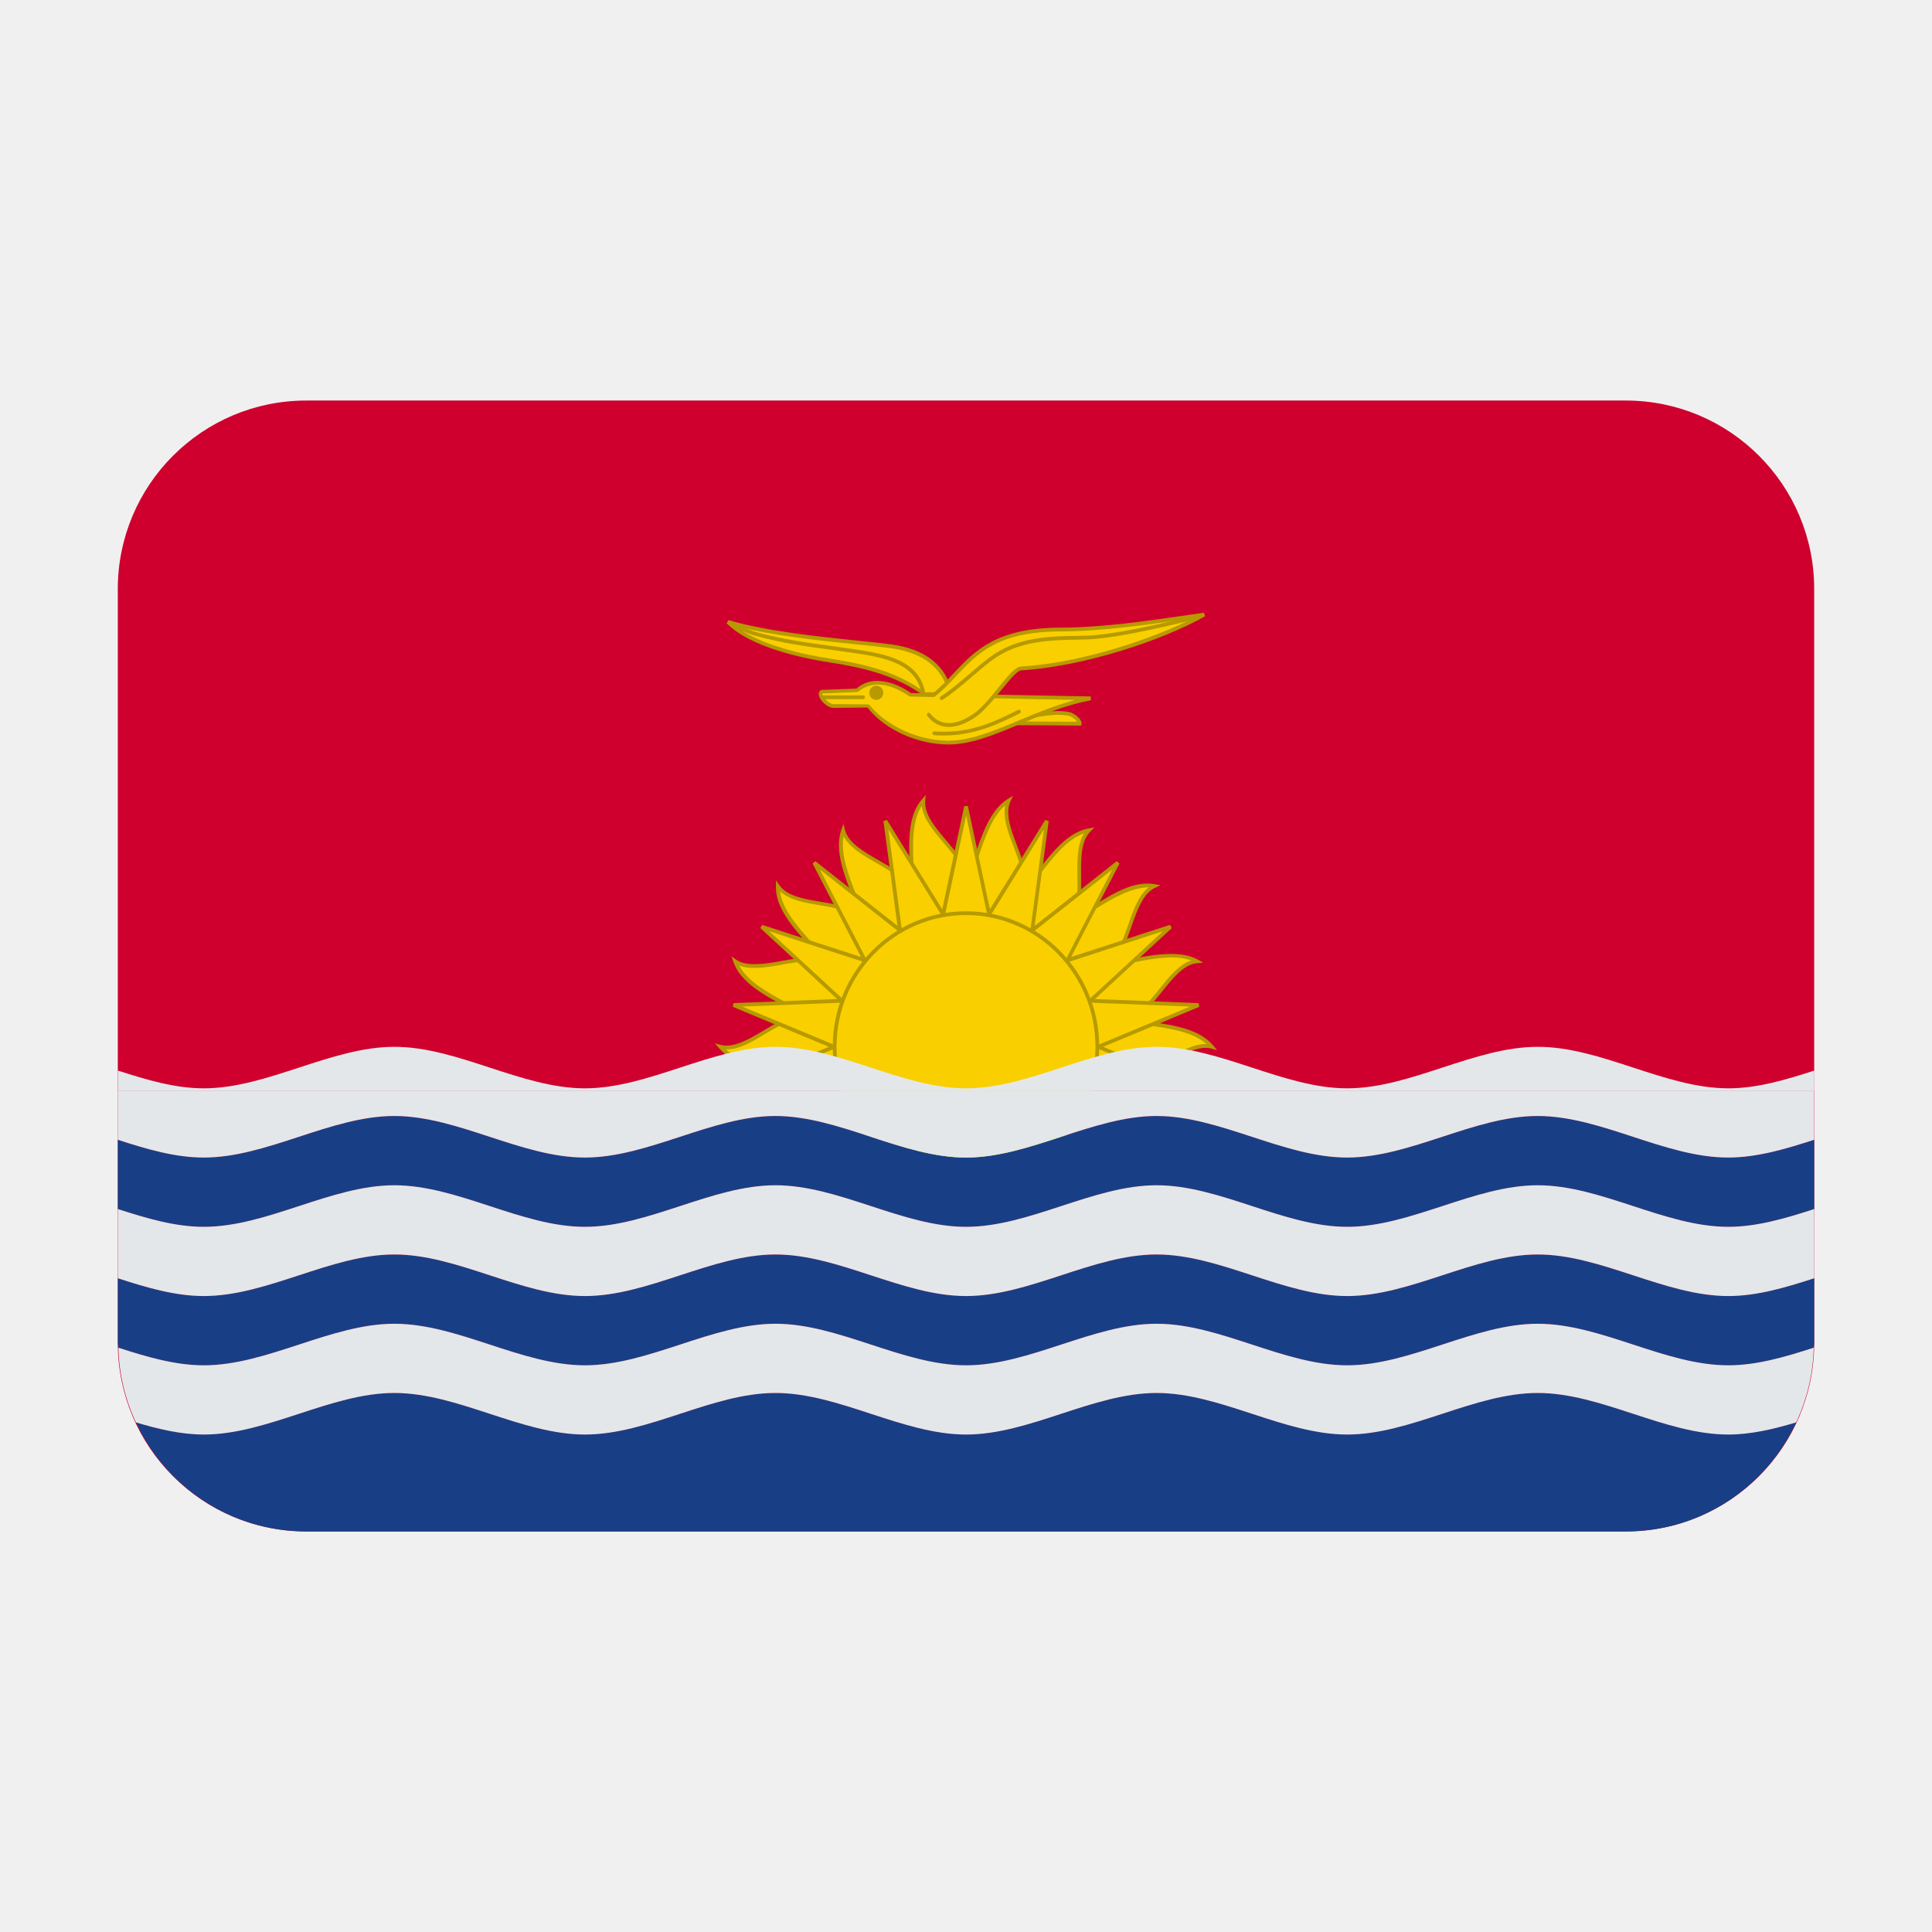
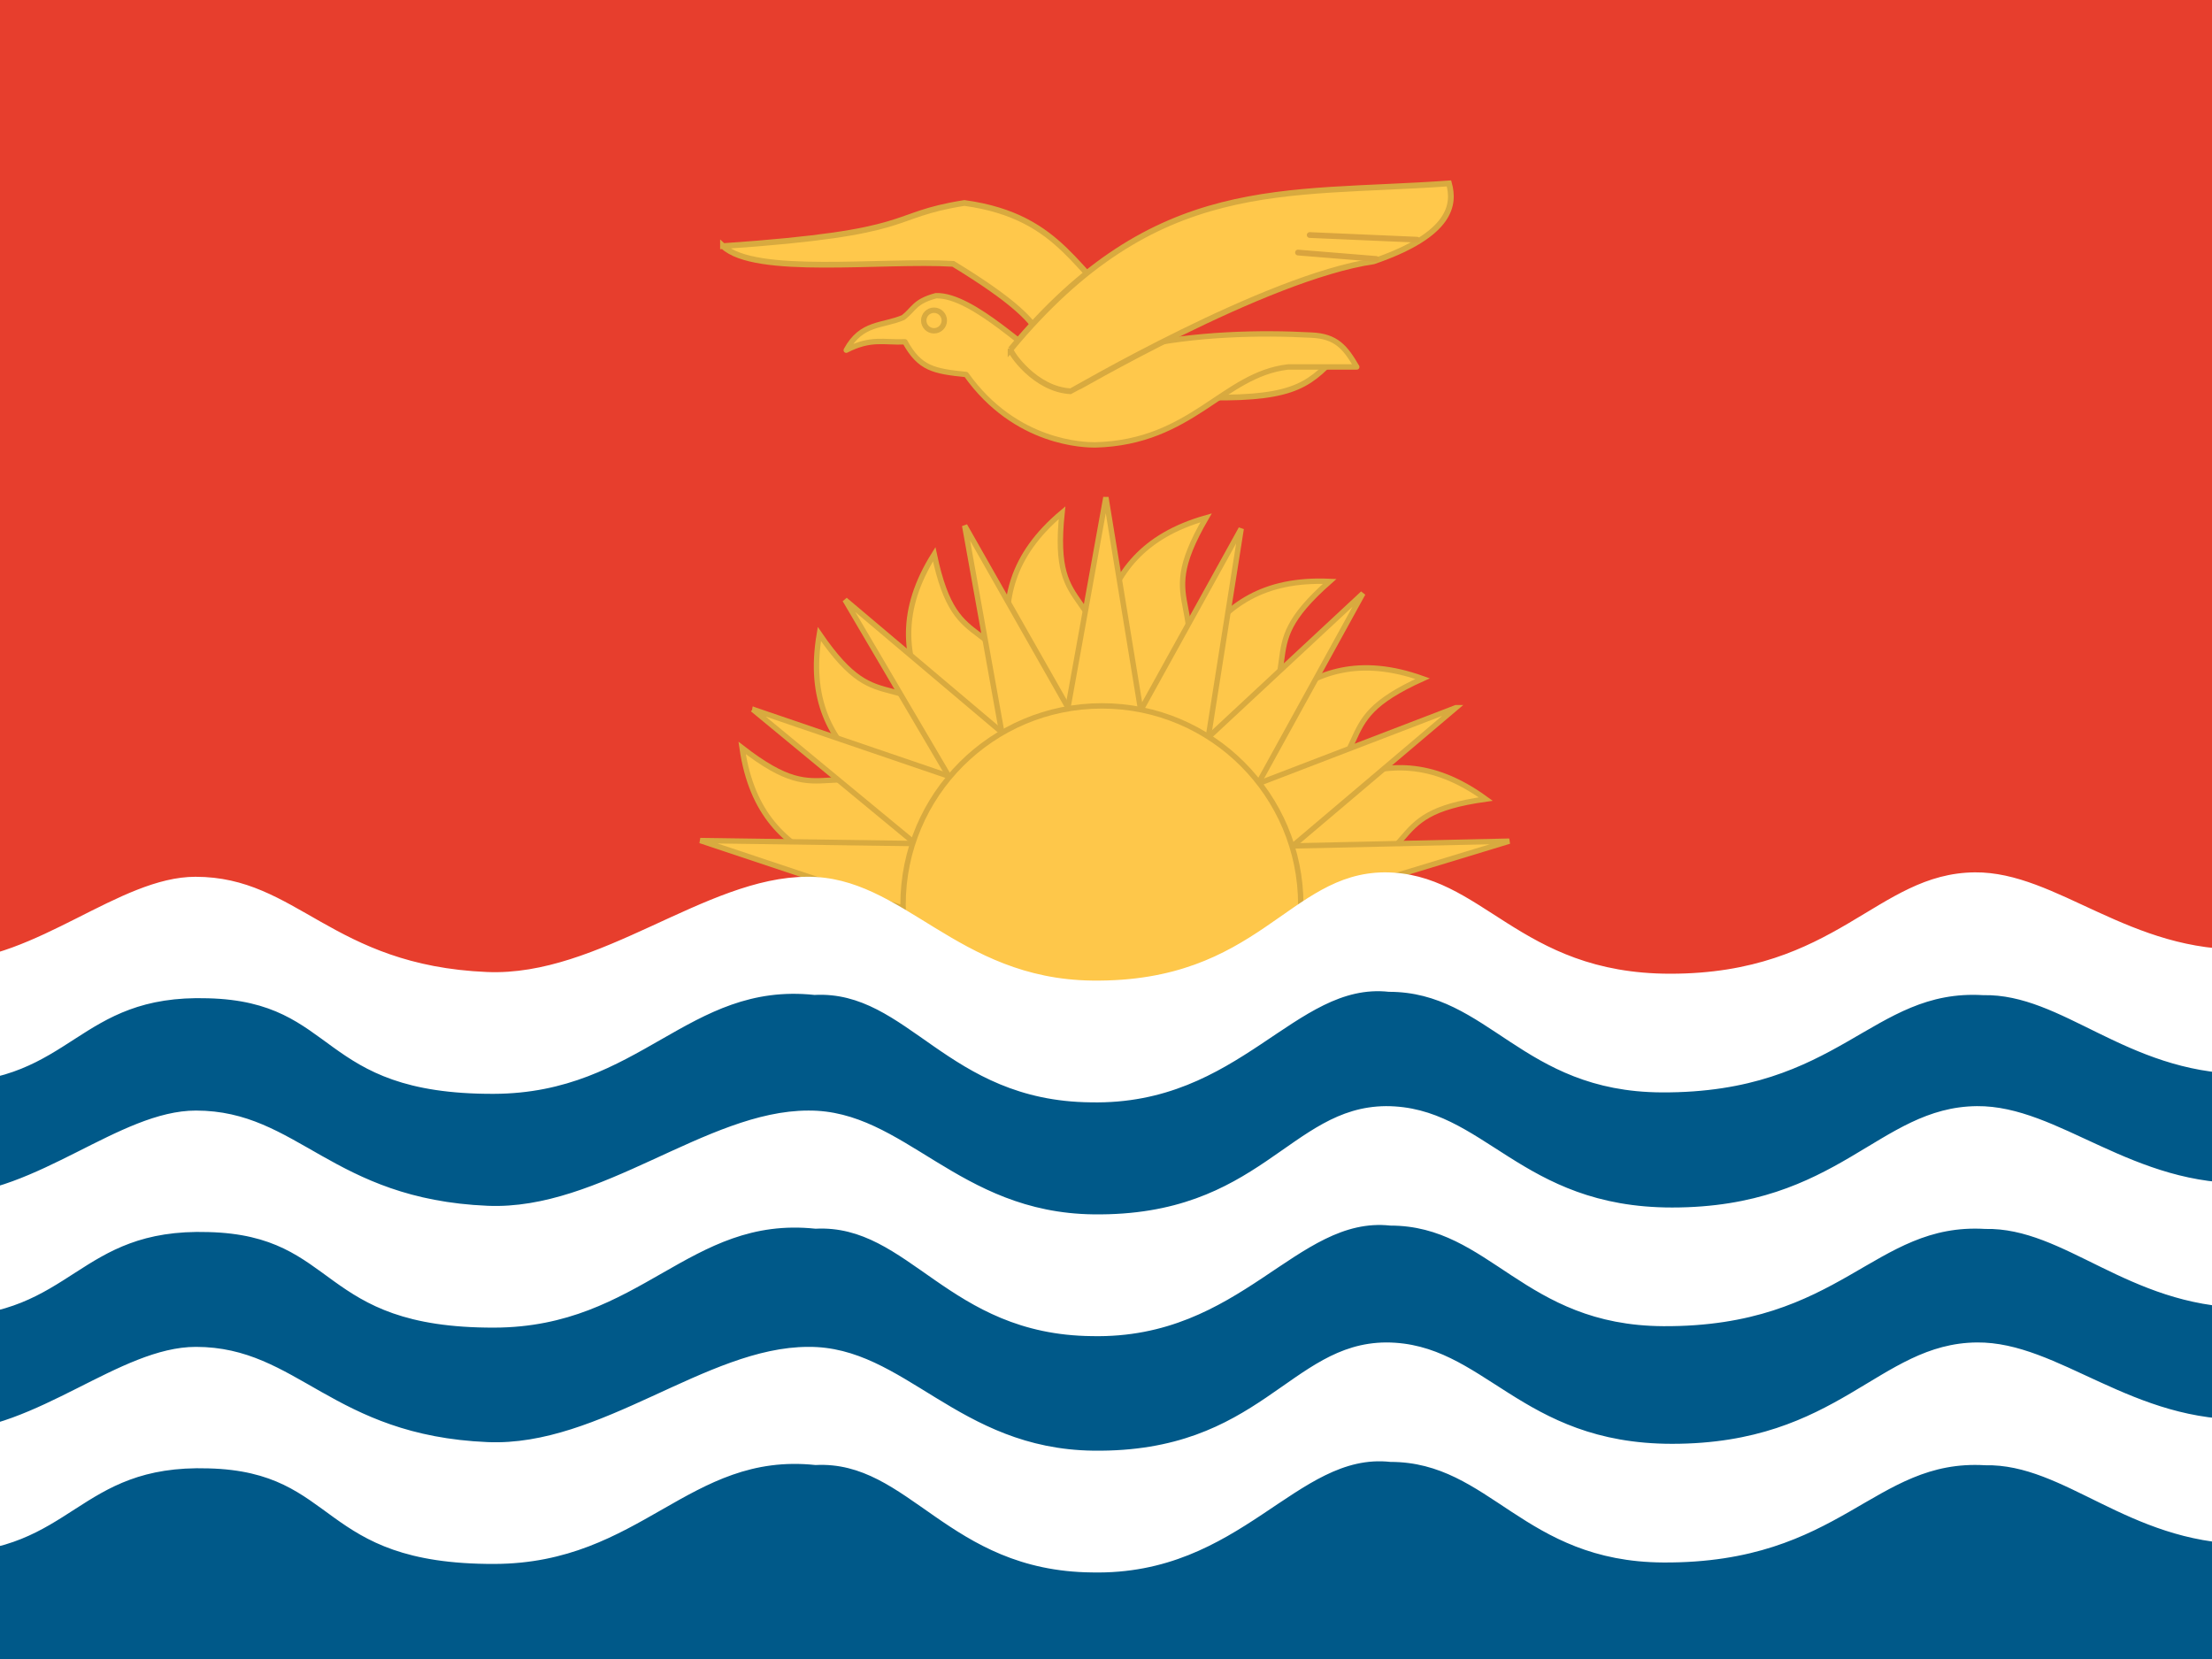
- <svg xmlns="http://www.w3.org/2000/svg" width="41" height="41" viewBox="0 0 41 41" fill="none">
-   <path d="M34.5 8.5H6.5C4.291 8.5 2.5 10.291 2.5 12.5V28.5C2.5 30.709 4.291 32.5 6.5 32.5H34.5C36.709 32.5 38.5 30.709 38.5 28.5V12.5C38.5 10.291 36.709 8.5 34.5 8.5Z" fill="#CF002E" />
-   <path d="M23.83 21.617C24.421 21.778 25.314 21.738 25.715 22.214C25.125 22.053 24.397 23.023 23.83 22.811C24.331 23.167 16.548 22.811 17.172 22.811C16.581 22.65 15.688 22.69 15.287 22.214C15.877 22.374 16.605 21.404 17.172 21.617C16.671 21.261 15.803 20.984 15.601 20.4C16.102 20.756 17.12 20.095 17.573 20.495C17.223 19.985 16.49 19.427 16.507 18.804C16.857 19.314 18.037 19.041 18.328 19.579C18.17 18.979 17.693 18.204 17.894 17.62C18.053 18.22 19.241 18.37 19.345 18.982C19.398 18.362 19.184 17.466 19.596 16.99C19.543 17.61 20.616 18.163 20.502 18.775C20.76 18.211 20.903 17.301 21.407 16.99C21.149 17.554 21.991 18.444 21.658 18.982C22.091 18.542 22.507 17.728 23.109 17.62C22.677 18.06 23.138 19.18 22.675 19.579C23.229 19.316 23.883 18.696 24.496 18.804C23.942 19.067 23.997 20.282 23.43 20.495C24.039 20.44 24.857 20.089 25.402 20.4C24.793 20.454 24.455 21.617 23.83 21.617Z" fill="#F9CF00" />
-   <path d="M22.188 23.01C20.98 23.01 17.695 22.915 17.173 22.849V22.851L17.169 22.848C17.167 22.848 17.165 22.848 17.163 22.848V22.851C17.154 22.849 17.145 22.846 17.137 22.844C17.121 22.841 17.111 22.839 17.106 22.836C16.948 22.797 16.771 22.771 16.585 22.743C16.076 22.667 15.549 22.588 15.257 22.241L15.174 22.142L15.298 22.175C15.557 22.246 15.891 22.058 16.201 21.872C16.465 21.714 16.738 21.549 16.991 21.546C16.883 21.48 16.764 21.416 16.641 21.348C16.184 21.098 15.711 20.84 15.564 20.413L15.523 20.295L15.624 20.367C15.824 20.509 16.206 20.466 16.577 20.395C16.885 20.337 17.211 20.288 17.424 20.363C17.344 20.264 17.254 20.162 17.16 20.056C16.813 19.663 16.454 19.258 16.466 18.804L16.469 18.682L16.538 18.782C16.7 19.018 17.067 19.079 17.422 19.138C17.725 19.189 18.037 19.24 18.232 19.404C18.192 19.284 18.143 19.159 18.093 19.03C17.904 18.541 17.708 18.035 17.855 17.608L17.898 17.485L17.931 17.611C18.004 17.889 18.327 18.073 18.638 18.251C18.906 18.405 19.182 18.563 19.313 18.787C19.315 18.659 19.31 18.521 19.304 18.379C19.285 17.854 19.264 17.312 19.565 16.964L19.645 16.872L19.634 16.994C19.61 17.28 19.851 17.564 20.084 17.84C20.286 18.078 20.493 18.323 20.54 18.58C20.586 18.462 20.629 18.334 20.672 18.204C20.841 17.703 21.016 17.184 21.385 16.957L21.497 16.888L21.442 17.008C21.324 17.265 21.456 17.612 21.583 17.947C21.695 18.242 21.81 18.544 21.765 18.804C21.845 18.71 21.925 18.606 22.009 18.499C22.33 18.086 22.662 17.66 23.101 17.581L23.225 17.559L23.136 17.649C22.935 17.853 22.939 18.231 22.942 18.595C22.945 18.908 22.948 19.23 22.823 19.456C22.934 19.394 23.048 19.321 23.167 19.246C23.602 18.972 24.058 18.683 24.502 18.764L24.627 18.786L24.512 18.841C24.254 18.963 24.13 19.32 24.01 19.664C23.907 19.959 23.802 20.261 23.61 20.431C23.734 20.411 23.865 20.383 24.001 20.354C24.519 20.245 25.077 20.17 25.421 20.365L25.533 20.429L25.405 20.44C25.124 20.465 24.893 20.753 24.67 21.032C24.474 21.277 24.272 21.529 24.027 21.62C24.149 21.644 24.281 21.664 24.416 21.684C24.926 21.76 25.453 21.839 25.746 22.187L25.829 22.286L25.705 22.252C25.444 22.181 25.112 22.369 24.801 22.555C24.492 22.741 24.164 22.929 23.887 22.868C23.865 22.922 23.748 23.008 22.188 23.008V23.01ZM17.182 22.778C17.531 22.806 20.271 22.93 22.188 22.93C23.575 22.93 23.79 22.861 23.818 22.831L23.845 22.773C24.101 22.868 24.442 22.679 24.762 22.486C25.043 22.317 25.338 22.147 25.604 22.156C25.318 21.901 24.855 21.832 24.405 21.764C24.195 21.733 23.997 21.703 23.821 21.655L23.831 21.576C24.132 21.576 24.374 21.273 24.609 20.98C24.812 20.727 25.02 20.467 25.277 20.383C24.959 20.258 24.468 20.336 24.018 20.432C23.811 20.476 23.615 20.517 23.434 20.533L23.417 20.455C23.688 20.353 23.809 20.004 23.938 19.635C24.047 19.322 24.16 18.998 24.376 18.83C23.988 18.839 23.595 19.071 23.21 19.313C23.029 19.427 22.858 19.535 22.693 19.614L22.65 19.546C22.871 19.355 22.868 18.985 22.864 18.593C22.861 18.261 22.858 17.92 23.005 17.686C22.647 17.807 22.356 18.182 22.073 18.546C21.94 18.716 21.816 18.877 21.686 19.008L21.625 18.958C21.787 18.697 21.653 18.345 21.511 17.972C21.396 17.669 21.277 17.357 21.332 17.092C21.05 17.333 20.897 17.786 20.749 18.226C20.681 18.428 20.615 18.624 20.539 18.789L20.464 18.764C20.519 18.47 20.28 18.187 20.026 17.888C19.813 17.636 19.593 17.377 19.56 17.103C19.351 17.429 19.369 17.907 19.386 18.371C19.394 18.59 19.402 18.796 19.386 18.982L19.307 18.985C19.257 18.691 18.939 18.509 18.601 18.316C18.319 18.155 18.028 17.988 17.902 17.744C17.832 18.12 18.003 18.564 18.17 18.995C18.248 19.196 18.321 19.386 18.368 19.565L18.295 19.595C18.156 19.338 17.794 19.277 17.412 19.213C17.087 19.159 16.753 19.103 16.554 18.914C16.6 19.294 16.916 19.651 17.223 19.998C17.367 20.161 17.503 20.315 17.608 20.468L17.55 20.522C17.364 20.358 16.982 20.398 16.595 20.471C16.263 20.534 15.909 20.583 15.687 20.488C15.862 20.826 16.278 21.053 16.681 21.273C16.869 21.376 17.048 21.473 17.197 21.58L17.16 21.651C16.905 21.556 16.564 21.745 16.243 21.938C15.962 22.107 15.676 22.283 15.401 22.268C15.687 22.523 16.15 22.592 16.598 22.659C16.809 22.69 17.008 22.72 17.184 22.768V22.773L17.182 22.778Z" fill="#B69A00" />
-   <path d="M17.694 22.215L15.565 21.329L17.863 21.238L16.16 19.665L18.351 20.379L17.279 18.309L19.098 19.742L18.787 17.423L20.014 19.403L20.5 17.116L20.988 19.403L22.215 17.423L21.904 19.742L23.721 18.309L22.651 20.379L24.84 19.665L23.137 21.238L25.436 21.329L23.306 22.215L25.436 23.1H15.565L17.694 22.215Z" fill="#F9CF00" />
-   <path d="M25.438 23.14H15.566L15.551 23.062L17.59 22.215L15.551 21.366L15.565 21.288L17.766 21.201L16.135 19.695L16.174 19.627L18.272 20.309L17.245 18.326L17.304 18.276L19.046 19.648L18.748 17.427L18.821 17.399L19.996 19.296L20.463 17.105H20.54L21.007 19.296L22.182 17.399L22.255 17.427L21.957 19.648L23.698 18.276L23.757 18.326L22.73 20.309L24.828 19.627L24.867 19.695L23.236 21.201L25.437 21.288L25.451 21.366L23.411 22.215L25.451 23.062L25.436 23.14H25.438ZM15.768 23.059H25.236L23.204 22.215L25.254 21.361L23.041 21.274L24.681 19.761L22.572 20.448L23.604 18.454L21.854 19.834L22.153 17.602L20.972 19.508L20.503 17.306L20.034 19.508L18.853 17.602L19.152 19.834L17.401 18.454L18.433 20.448L16.324 19.761L17.964 21.274L15.752 21.361L17.802 22.215L15.77 23.059H15.768Z" fill="#B69A00" />
-   <path d="M23.289 22.215C23.289 23.781 22.041 25.051 20.501 25.051C18.961 25.051 17.713 23.781 17.713 22.215C17.713 20.649 18.961 19.379 20.501 19.379C22.041 19.379 23.289 20.649 23.289 22.215Z" fill="#F9CF00" />
-   <path d="M20.5 25.091C18.941 25.091 17.672 23.801 17.672 22.215C17.672 20.629 18.94 19.339 20.5 19.339C22.06 19.339 23.327 20.629 23.327 22.215C23.327 23.801 22.059 25.091 20.5 25.091ZM20.5 19.419C18.984 19.419 17.752 20.673 17.752 22.215C17.752 23.757 18.985 25.011 20.5 25.011C22.015 25.011 23.248 23.757 23.248 22.215C23.248 20.673 22.015 19.419 20.5 19.419Z" fill="#B69A00" />
-   <path d="M21.417 15.348L22.912 15.358C22.922 15.294 22.783 15.166 22.666 15.147C22.288 15.087 22.004 15.211 21.544 15.216L21.417 15.348Z" fill="#F9CF00" />
-   <path d="M22.947 15.398L21.324 15.387L21.517 15.187C21.736 15.173 21.895 15.15 22.048 15.129C22.259 15.098 22.449 15.071 22.673 15.107C22.798 15.127 22.966 15.265 22.952 15.363L22.947 15.398ZM21.503 15.308L22.859 15.317C22.826 15.27 22.743 15.2 22.661 15.186C22.445 15.152 22.263 15.178 22.059 15.208C21.903 15.23 21.742 15.253 21.546 15.255L21.503 15.308Z" fill="#B69A00" />
-   <path d="M18.44 14.989C18.791 15.441 19.472 15.755 20.122 15.758C20.998 15.764 21.97 15.043 23.145 14.822L19.309 14.742C18.812 14.396 18.436 14.44 18.179 14.655L17.445 14.678C17.342 14.735 17.531 14.975 17.684 14.983L18.44 14.991V14.989Z" fill="#F9CF00" />
-   <path d="M20.133 15.799H20.122C19.459 15.795 18.771 15.48 18.409 15.015L17.684 15.023C17.551 15.016 17.404 14.87 17.379 14.761C17.367 14.708 17.384 14.664 17.426 14.641L18.177 14.613C18.433 14.375 18.876 14.391 19.331 14.707L23.146 14.78L23.152 14.86C22.616 14.961 22.129 15.164 21.658 15.361C21.12 15.586 20.611 15.799 20.133 15.799ZM18.632 14.527C18.473 14.527 18.329 14.58 18.204 14.685L17.446 14.716C17.474 14.82 17.596 14.937 17.686 14.942L18.44 14.949C18.818 15.411 19.482 15.714 20.122 15.718L20.132 15.758V15.718C20.595 15.718 21.096 15.508 21.627 15.287C22.007 15.129 22.397 14.966 22.816 14.854L19.307 14.781C19.05 14.61 18.83 14.527 18.631 14.527H18.632Z" fill="#B69A00" />
-   <path d="M20.174 14.731C20.034 14.078 19.52 13.797 18.901 13.714C18.186 13.617 16.54 13.519 15.447 13.199C15.92 13.672 16.91 13.909 17.598 14.015C18.327 14.129 19.036 14.293 19.598 14.725L20.174 14.731Z" fill="#F9CF00" />
-   <path d="M20.224 14.772L19.599 14.765C19.011 14.323 18.289 14.163 17.593 14.055C16.998 13.963 15.925 13.733 15.42 13.227L15.459 13.16C16.274 13.398 17.395 13.513 18.213 13.597C18.487 13.625 18.726 13.65 18.907 13.674C19.647 13.774 20.086 14.127 20.214 14.723L20.225 14.773L20.224 14.772ZM15.605 13.284C16.133 13.696 17.067 13.893 17.605 13.975C18.311 14.085 19.044 14.248 19.623 14.693L20.124 14.691C19.991 14.161 19.578 13.846 18.895 13.754C18.716 13.73 18.477 13.705 18.204 13.677C17.437 13.599 16.406 13.493 15.604 13.284H15.605Z" fill="#B69A00" />
-   <path d="M19.709 15.167C19.938 15.465 20.293 15.449 20.674 15.188C21.054 14.928 21.467 14.197 21.666 14.185C23.061 14.103 24.748 13.504 25.553 13.041C24.533 13.188 23.521 13.354 22.492 13.359C20.736 13.366 20.528 14.18 19.813 14.75L19.709 15.167Z" fill="#F9CF00" />
-   <path d="M20.137 15.426C19.956 15.426 19.798 15.348 19.678 15.191C19.665 15.174 19.668 15.149 19.685 15.134C19.703 15.121 19.727 15.124 19.741 15.141C20.018 15.502 20.431 15.305 20.652 15.154C20.832 15.031 21.023 14.795 21.192 14.586C21.389 14.344 21.544 14.152 21.664 14.145C22.997 14.066 24.526 13.528 25.335 13.114L25.213 13.132C24.326 13.262 23.408 13.396 22.493 13.4C21.179 13.406 20.753 13.858 20.301 14.337C20.16 14.487 20.013 14.643 19.838 14.783C19.82 14.797 19.796 14.793 19.782 14.776C19.769 14.759 19.771 14.734 19.789 14.719C19.96 14.583 20.104 14.43 20.244 14.281C20.687 13.811 21.145 13.325 22.492 13.32C23.402 13.316 24.316 13.182 25.201 13.053L25.548 13.002L25.573 13.077C24.698 13.58 22.998 14.147 21.669 14.226C21.584 14.231 21.416 14.439 21.254 14.638C21.081 14.851 20.886 15.092 20.697 15.221C20.497 15.358 20.307 15.426 20.138 15.426H20.137Z" fill="#B69A00" />
-   <path d="M19.984 14.855C19.971 14.855 19.958 14.85 19.95 14.838C19.938 14.819 19.944 14.793 19.962 14.781C20.182 14.639 20.381 14.467 20.573 14.302C20.709 14.184 20.844 14.068 20.988 13.96C21.584 13.509 22.262 13.502 22.981 13.492C23.593 13.485 24.643 13.235 25.27 13.085L25.334 13.069C25.356 13.062 25.377 13.078 25.382 13.1C25.387 13.121 25.374 13.143 25.352 13.148L25.288 13.164C24.657 13.313 23.601 13.566 22.981 13.572C22.276 13.582 21.61 13.591 21.034 14.024C20.892 14.132 20.758 14.248 20.623 14.364C20.428 14.531 20.227 14.704 20.003 14.85C19.996 14.854 19.989 14.855 19.982 14.855H19.984Z" fill="#B69A00" />
-   <path d="M19.553 14.709C19.451 14.169 18.962 13.986 18.26 13.878C18.065 13.848 17.868 13.821 17.672 13.794C17.131 13.721 16.572 13.645 16.029 13.492C15.905 13.458 15.787 13.405 15.669 13.352C15.612 13.326 15.554 13.301 15.496 13.278L15.525 13.203C15.584 13.227 15.643 13.253 15.701 13.279C15.816 13.33 15.93 13.381 16.05 13.415C16.589 13.566 17.145 13.642 17.683 13.715C17.88 13.742 18.077 13.769 18.273 13.799C19.008 13.913 19.521 14.109 19.632 14.695L19.554 14.71L19.553 14.709Z" fill="#B69A00" />
-   <path d="M20.028 15.609C19.962 15.609 19.894 15.607 19.824 15.601C19.802 15.6 19.786 15.58 19.787 15.558C19.789 15.536 19.807 15.518 19.83 15.521C20.538 15.574 21.054 15.346 21.607 15.065C21.627 15.055 21.651 15.063 21.66 15.083C21.67 15.103 21.662 15.127 21.642 15.137C21.151 15.386 20.656 15.608 20.027 15.608L20.028 15.609Z" fill="#B69A00" />
-   <path d="M18.316 14.837H17.442C17.42 14.837 17.402 14.819 17.402 14.797C17.402 14.775 17.42 14.757 17.442 14.757H18.316C18.338 14.757 18.356 14.775 18.356 14.797C18.356 14.819 18.338 14.837 18.316 14.837Z" fill="#B69A00" />
-   <path d="M18.706 14.701C18.706 14.762 18.657 14.812 18.597 14.812C18.537 14.812 18.488 14.762 18.488 14.701C18.488 14.64 18.537 14.59 18.597 14.59C18.657 14.59 18.706 14.64 18.706 14.701Z" fill="#B69A00" />
-   <path d="M18.596 14.853C18.514 14.853 18.447 14.785 18.447 14.702C18.447 14.619 18.514 14.551 18.596 14.551C18.678 14.551 18.745 14.619 18.745 14.702C18.745 14.785 18.678 14.853 18.596 14.853ZM18.596 14.631C18.558 14.631 18.526 14.663 18.526 14.702C18.526 14.78 18.665 14.78 18.665 14.702C18.665 14.663 18.634 14.631 18.595 14.631H18.596Z" fill="#B69A00" />
-   <path d="M32.633 26.623C31.285 26.623 29.937 27.505 28.589 27.505C27.241 27.505 25.893 26.623 24.545 26.623C23.197 26.623 21.849 27.505 20.501 27.505C19.153 27.505 17.805 26.623 16.457 26.623C15.109 26.623 13.761 27.505 12.413 27.505C11.065 27.505 9.717 26.623 8.369 26.623C7.021 26.623 5.673 27.505 4.325 27.505C3.717 27.505 3.11 27.325 2.502 27.128V28.505C2.502 28.538 2.511 28.568 2.512 28.6C3.116 28.796 3.721 28.974 4.325 28.974C5.673 28.974 7.021 28.092 8.369 28.092C9.717 28.092 11.065 28.974 12.413 28.974C13.761 28.974 15.109 28.092 16.457 28.092C17.805 28.092 19.153 28.974 20.501 28.974C21.849 28.974 23.197 28.092 24.545 28.092C25.893 28.092 27.241 28.974 28.589 28.974C29.937 28.974 31.285 28.092 32.633 28.092C33.981 28.092 35.329 28.974 36.677 28.974C37.281 28.974 37.886 28.796 38.49 28.6C38.49 28.568 38.5 28.538 38.5 28.505V27.128C37.892 27.325 37.285 27.505 36.677 27.505C35.329 27.505 33.981 26.623 32.633 26.623Z" fill="#183F86" />
-   <path d="M32.633 23.684C31.285 23.684 29.937 24.566 28.589 24.566C27.241 24.566 25.893 23.684 24.545 23.684C23.197 23.684 21.849 24.566 20.501 24.566C19.153 24.566 17.805 23.684 16.457 23.684C15.109 23.684 13.761 24.566 12.413 24.566C11.065 24.566 9.717 23.684 8.369 23.684C7.021 23.684 5.673 24.566 4.325 24.566C3.717 24.566 3.11 24.386 2.502 24.189V25.658C3.11 25.855 3.717 26.035 4.325 26.035C5.673 26.035 7.021 25.153 8.369 25.153C9.717 25.153 11.065 26.035 12.413 26.035C13.761 26.035 15.109 25.153 16.457 25.153C17.805 25.153 19.153 26.035 20.501 26.035C21.849 26.035 23.197 25.153 24.545 25.153C25.893 25.153 27.241 26.035 28.589 26.035C29.937 26.035 31.285 25.153 32.633 25.153C33.981 25.153 35.329 26.035 36.677 26.035C37.285 26.035 37.892 25.855 38.5 25.658V24.189C37.892 24.386 37.285 24.566 36.677 24.566C35.329 24.566 33.981 23.684 32.633 23.684Z" fill="#183F86" />
-   <path d="M38.119 30.184C37.639 30.328 37.158 30.442 36.678 30.442C35.33 30.442 33.982 29.561 32.634 29.561C31.286 29.561 29.938 30.442 28.59 30.442C27.242 30.442 25.894 29.561 24.546 29.561C23.198 29.561 21.85 30.442 20.502 30.442C19.154 30.442 17.806 29.561 16.458 29.561C15.11 29.561 13.762 30.442 12.414 30.442C11.066 30.442 9.718 29.561 8.37 29.561C7.022 29.561 5.674 30.442 4.326 30.442C3.846 30.442 3.365 30.328 2.885 30.184C3.521 31.549 4.894 32.499 6.498 32.499H34.507C36.111 32.499 37.484 31.549 38.119 30.184Z" fill="#183F86" />
-   <path d="M32.633 22.215C31.285 22.215 29.937 23.096 28.589 23.096C27.241 23.096 25.893 22.215 24.545 22.215C23.197 22.215 21.849 23.096 20.501 23.096C19.153 23.096 17.805 22.215 16.457 22.215C15.109 22.215 13.761 23.096 12.413 23.096C11.065 23.096 9.717 22.215 8.369 22.215C7.021 22.215 5.673 23.096 4.325 23.096C3.717 23.096 3.11 22.916 2.502 22.719V23.155H38.502V22.719C37.894 22.916 37.287 23.096 36.679 23.096C35.331 23.096 33.983 22.215 32.635 22.215H32.633Z" fill="#E3E7EA" />
-   <path d="M2.5 24.188C3.108 24.385 3.715 24.565 4.323 24.565C5.671 24.565 7.019 23.683 8.367 23.683C9.715 23.683 11.063 24.565 12.411 24.565C13.759 24.565 15.107 23.683 16.455 23.683C17.803 23.683 19.151 24.565 20.499 24.565C21.847 24.565 23.195 23.683 24.543 23.683C25.891 23.683 27.239 24.565 28.587 24.565C29.935 24.565 31.283 23.683 32.631 23.683C33.979 23.683 35.327 24.565 36.675 24.565C37.283 24.565 37.89 24.385 38.498 24.188V23.154H2.5V24.188Z" fill="#E3E7EA" />
-   <path d="M32.633 25.153C31.285 25.153 29.937 26.035 28.589 26.035C27.241 26.035 25.893 25.153 24.545 25.153C23.197 25.153 21.849 26.035 20.501 26.035C19.153 26.035 17.805 25.153 16.457 25.153C15.109 25.153 13.761 26.035 12.413 26.035C11.065 26.035 9.717 25.153 8.369 25.153C7.021 25.153 5.673 26.035 4.325 26.035C3.717 26.035 3.11 25.855 2.502 25.658V27.127C3.11 27.324 3.717 27.504 4.325 27.504C5.673 27.504 7.021 26.622 8.369 26.622C9.717 26.622 11.065 27.504 12.413 27.504C13.761 27.504 15.109 26.622 16.457 26.622C17.805 26.622 19.153 27.504 20.501 27.504C21.849 27.504 23.197 26.622 24.545 26.622C25.893 26.622 27.241 27.504 28.589 27.504C29.937 27.504 31.285 26.622 32.633 26.622C33.981 26.622 35.329 27.504 36.677 27.504C37.285 27.504 37.892 27.324 38.5 27.127V25.658C37.892 25.855 37.285 26.035 36.677 26.035C35.329 26.035 33.981 25.153 32.633 25.153Z" fill="#E3E7EA" />
-   <path d="M32.633 28.092C31.285 28.092 29.937 28.974 28.589 28.974C27.241 28.974 25.893 28.092 24.545 28.092C23.197 28.092 21.849 28.974 20.501 28.974C19.153 28.974 17.805 28.092 16.457 28.092C15.109 28.092 13.761 28.974 12.413 28.974C11.065 28.974 9.717 28.092 8.369 28.092C7.021 28.092 5.673 28.974 4.325 28.974C3.721 28.974 3.116 28.796 2.512 28.6C2.526 29.167 2.658 29.701 2.884 30.185C3.364 30.329 3.845 30.443 4.325 30.443C5.673 30.443 7.021 29.561 8.369 29.561C9.717 29.561 11.065 30.443 12.413 30.443C13.761 30.443 15.109 29.561 16.457 29.561C17.805 29.561 19.153 30.443 20.501 30.443C21.849 30.443 23.197 29.561 24.545 29.561C25.893 29.561 27.241 30.443 28.589 30.443C29.937 30.443 31.285 29.561 32.633 29.561C33.981 29.561 35.329 30.443 36.677 30.443C37.157 30.443 37.638 30.329 38.118 30.185C38.344 29.7 38.477 29.166 38.49 28.6C37.886 28.796 37.281 28.974 36.677 28.974C35.329 28.974 33.981 28.092 32.633 28.092Z" fill="#E3E7EA" />
+ <svg xmlns="http://www.w3.org/2000/svg" height="480" width="640">
+   <defs>
+     <clipPath id="a">
+       <path fill-opacity=".67" d="M-86.325 0h682.67v512h-682.67z" />
+     </clipPath>
+   </defs>
+   <g clip-path="url(#a)" transform="translate(80.93) scale(.9375)">
+     <path fill-rule="evenodd" fill="#e73e2d" d="M-164.28 0h835.79v306.49h-835.79z" />
+     <path d="M204.3 282.11c-19.435-15.174-55.633-10.041-61.596-51.286 27.717 21.469 22.686-1.227 64.082 19.229L204.3 282.11z" fill-rule="evenodd" stroke="#d8aa3f" stroke-width="1.665" fill="#fec74a" />
+     <path d="M209.47 263.35c-13.852-20.398-49.882-26.602-42.922-67.69 19.807 28.928 21.971 5.782 55.109 37.936L209.47 263.35z" fill-rule="evenodd" stroke="#d8aa3f" stroke-width="1.665" fill="#fec74a" />
+     <path d="M215.77 250.01c-5-24.145-35.922-43.653-13.782-78.958 7.242 34.303 18.091 13.743 36.418 56.124l-22.637 22.834z" fill-rule="evenodd" stroke="#d8aa3f" stroke-width="1.665" fill="#fec74a" />
+     <path d="M230.32 237.61c2.653-24.514-20.786-52.572 11.123-79.376-3.638 34.87 12.998 18.633 17.431 64.594l-28.553 14.782z" fill-rule="evenodd" stroke="#d8aa3f" stroke-width="1.665" fill="#fec74a" />
+     <path d="M243.26 227.67c12.457-21.279 2.56-56.474 42.646-67.864-17.596 30.324 4.23 22.321-10.543 66.068l-32.103 1.796z" fill-rule="evenodd" stroke="#d8aa3f" stroke-width="1.665" fill="#fec74a" />
+     <path d="M262.07 230.29c18.559-16.234 20.327-52.751 61.957-50.849-26.3 23.183-3.062 22.511-30.94 59.321l-31.017-8.471z" fill-rule="evenodd" stroke="#d8aa3f" stroke-width="1.665" fill="#fec74a" />
+     <path d="M278.57 239.87c22.506-10.072 34.914-44.463 74.152-30.426-31.946 14.444-9.534 20.621-46.987 47.628L278.57 239.87z" fill-rule="evenodd" stroke="#d8aa3f" stroke-width="1.665" fill="#fec74a" />
+     <path d="M292.49 254.93c24.431-3.33 46.018-32.837 79.718-8.323-34.72 4.867-14.953 17.104-58.494 32.476L292.49 254.93z" fill-rule="evenodd" stroke="#d8aa3f" stroke-width="1.665" fill="#fec74a" />
+     <path d="M379.46 259.6l-112.06 2.46 4.705 30.194 107.36-32.654z" fill-rule="evenodd" stroke="#d8aa3f" stroke-width="1.665" fill="#fec74a" />
+     <path d="M363 218.41l-103.84 39.859 17.386 33.373 86.458-73.232z" fill-rule="evenodd" stroke="#d8aa3f" stroke-width="1.665" fill="#fec74a" />
+     <path d="M280.58 280.67l53.722-97.54-82.407 76.705 28.684 20.835z" fill-rule="evenodd" stroke="#d8aa3f" stroke-width="1.665" fill="#fec74a" />
+     <path d="M279.46 272.63l17.268-109.47-53.811 97.285 36.543 12.187z" fill-rule="evenodd" stroke="#d8aa3f" stroke-width="1.665" fill="#fec74a" />
+     <path d="M273.01 263.74l-18.035-110.25-19.989 110.73 38.025-.482z" fill-rule="evenodd" stroke="#d8aa3f" stroke-width="1.665" fill="#fec74a" />
+     <path d="M263.68 254.29l-52.292-92.072 20.095 111.92 32.197-19.845z" fill-rule="evenodd" stroke="#d8aa3f" stroke-width="1.665" fill="#fec74a" />
+     <path d="M255.56 253.6l-81.101-68.479 57.667 98.003 23.435-29.524z" fill-rule="evenodd" stroke="#d8aa3f" stroke-width="1.665" fill="#fec74a" />
+     <path d="M145.95 218.89l87.069 71.891 13.387-37.606-100.46-34.285z" fill-rule="evenodd" stroke="#d8aa3f" stroke-width="1.665" fill="#fec74a" />
+     <path d="M232.1 260.85l-102.31-1.438 101.88 34.01.429-32.572z" fill-rule="evenodd" stroke="#d8aa3f" stroke-width="1.665" fill="#fec74a" />
+     <path d="M315.121 279.224c0 33.896-27.478 61.374-61.374 61.374s-61.373-27.478-61.373-61.374 27.478-61.374 61.373-61.374 61.374 27.478 61.374 61.374z" fill-rule="evenodd" stroke="#d8aa3f" stroke-width="1.665" fill="#fec74a" />
+     <path fill-rule="evenodd" fill="#005989" d="M-165.12 303.4h839.9V512h-839.9z" />
+     <path d="M-165.6 454c15.618 7.228 37.991 25.319 61.922 25.303 40.042-.26 41.108-27.425 81.669-26.133 40.667 1.035 33.311 29.634 88.224 29.491 45.369-.119 60.026-34.665 99.134-30.526 28.963-1.49 40.817 32.714 85.334 33.148 46.172.987 63.126-37.28 92.09-34.112 30.856 0 40.964 30.821 84.253 31.043 55.136.278 64.829-32.078 99.323-30.008 24.55-.518 43.91 23.714 79.887 24.317 28.707.489 52.74-21.214 68.975-28.974l.803-36.827c-17.015 6.327-42.386 27.073-67.756 27.301-36.51 1.336-59.094-23.946-84.464-23.718-30.397.273-42.51 31.284-94.076 31.284-47.11 0-57.918-31.284-88.316-31.284-29.712.228-38.815 34.026-90.253 33.4-41.96-.505-58.31-32.262-88.023-32.034-31.5 0-64.072 30.881-98.951 29.39-48.14-2.034-58.541-29.39-90.041-29.39-23.542 0-48.948 25.635-77.31 26.062-28.205.434-59.891-25.508-62.826-26.062l.402 38.33zm0-72.93c15.618 7.228 37.991 25.319 61.922 25.303 40.042-.26 41.108-27.425 81.669-26.133 40.667 1.035 33.311 29.634 88.224 29.491 45.369-.119 60.026-34.665 99.134-30.526 28.963-1.49 40.817 32.714 85.334 33.148 46.172.987 63.126-37.28 92.09-34.112 30.856 0 40.964 30.821 84.253 31.043 55.136.278 64.829-32.078 99.323-30.008 24.55-.518 43.91 23.714 79.887 24.317 28.707.489 52.74-21.214 68.975-28.974l.803-36.827c-17.015 6.327-42.386 27.073-67.756 27.301-36.51 1.336-59.094-23.946-84.464-23.718-30.397.273-42.51 31.284-94.076 31.284-47.11 0-57.918-31.284-88.316-31.284-29.712.228-38.815 34.026-90.253 33.4-41.96-.505-58.31-32.262-88.023-32.034-31.5 0-64.072 30.881-98.951 29.39-48.14-2.034-58.541-29.39-90.041-29.39-23.542 0-48.948 25.635-77.31 26.062-28.205.434-59.891-25.508-62.826-26.062l.402 38.33z" fill-rule="evenodd" fill="#fff" />
+     <path d="M-165.6 308.92c15.603 7.228 37.955 25.319 61.865 25.303 40.004-.26 41.07-27.425 81.593-26.133 40.629 1.035 33.28 29.634 88.141 29.491 45.327-.119 59.97-34.665 99.042-30.526 28.936-1.49 40.779 32.714 85.254 33.148 46.129.987 63.067-37.28 92.004-34.112 30.827 0 40.926 30.821 84.174 31.043 55.085.278 64.769-32.078 99.23-30.008 24.528-.518 43.869 23.714 79.813 24.317 28.68.489 52.691-21.214 68.911-28.974l.802-36.827c-17 6.327-42.346 27.073-67.693 27.301-36.475 1.336-59.038-23.946-84.385-23.718-30.369.273-42.471 31.284-93.988 31.284-47.065 0-57.864-31.284-88.234-31.284-29.684.228-38.779 34.026-90.169 33.4-41.921-.505-58.255-32.262-87.941-32.034-31.47 0-64.012 30.881-98.859 29.39-48.095-2.034-58.486-29.39-89.957-29.39-23.52 0-48.903 25.635-77.237 26.062-28.15.44-59.81-25.5-62.74-26.06l.401 38.33z" fill-rule="evenodd" fill="#fff" />
+     <path d="M136.81 75.956c61.048-4.18 49.921-9.394 74.493-13.316 30.964 4.257 34.505 23.004 51.758 34.505 0 0-6.485 21.926-27.706 18.822-2.853-8.796 10.273-11.515-27.497-34.54-21.958-1.307-61.25 3.854-71.048-5.472zm189.26 33.934l-43.979 1.81v10.866c29.664.949 35.011-3.018 43.979-12.676z" fill-rule="evenodd" stroke="#d8aa3f" stroke-width="1.776" fill="#ffc84b" />
+     <path stroke-linejoin="round" d="M174.84 108.07c7.665-3.92 11.477-2.32 18.118-2.579 4.57 8.278 8.882 9.054 18.885 10.09 15.263 21.471 36.735 21.73 39.839 21.73 29.923-.778 39.409-21.73 59.501-24.06h21.214c-3.535-6.036-6.295-9.486-13.97-9.83-15.781-.863-36.217-.431-54.067 3.621l-25.094 6.21c-7.33-3.536-25.266-22.335-36.735-21.99-6.726 1.81-6.726 4.139-10.089 6.726-6.467 2.76-12.936 1.437-17.601 10.08z" fill-rule="evenodd" stroke="#d8aa3f" stroke-width="1.665" fill="#ffc84b" />
+     <path d="M205.104 98.914a3.174 3.174 0 1 1-6.348 0 3.174 3.174 0 0 1 6.348 0z" fill-rule="evenodd" stroke="#d8aa3f" stroke-width="1.665" fill="#ffc84b" />
+     <path d="M225.56 107.82c44.927-54.154 84.163-47.514 135.3-51.222 1.725 6.295 1.122 15.695-23.282 24.059-33.372 4.915-93.132 40.097-93.39 40.097-11.126-.517-18.886-12.158-18.627-12.935z" fill-rule="evenodd" stroke="#d8aa3f" stroke-width="1.776" fill="#ffc84b" />
+     <path d="M317.87 72.536l33.134 1.436m-36.744 3.97l24.152 1.97" stroke="#d9a43e" stroke-linecap="round" stroke-width="1.776" fill="none" />
+   </g>
</svg>
